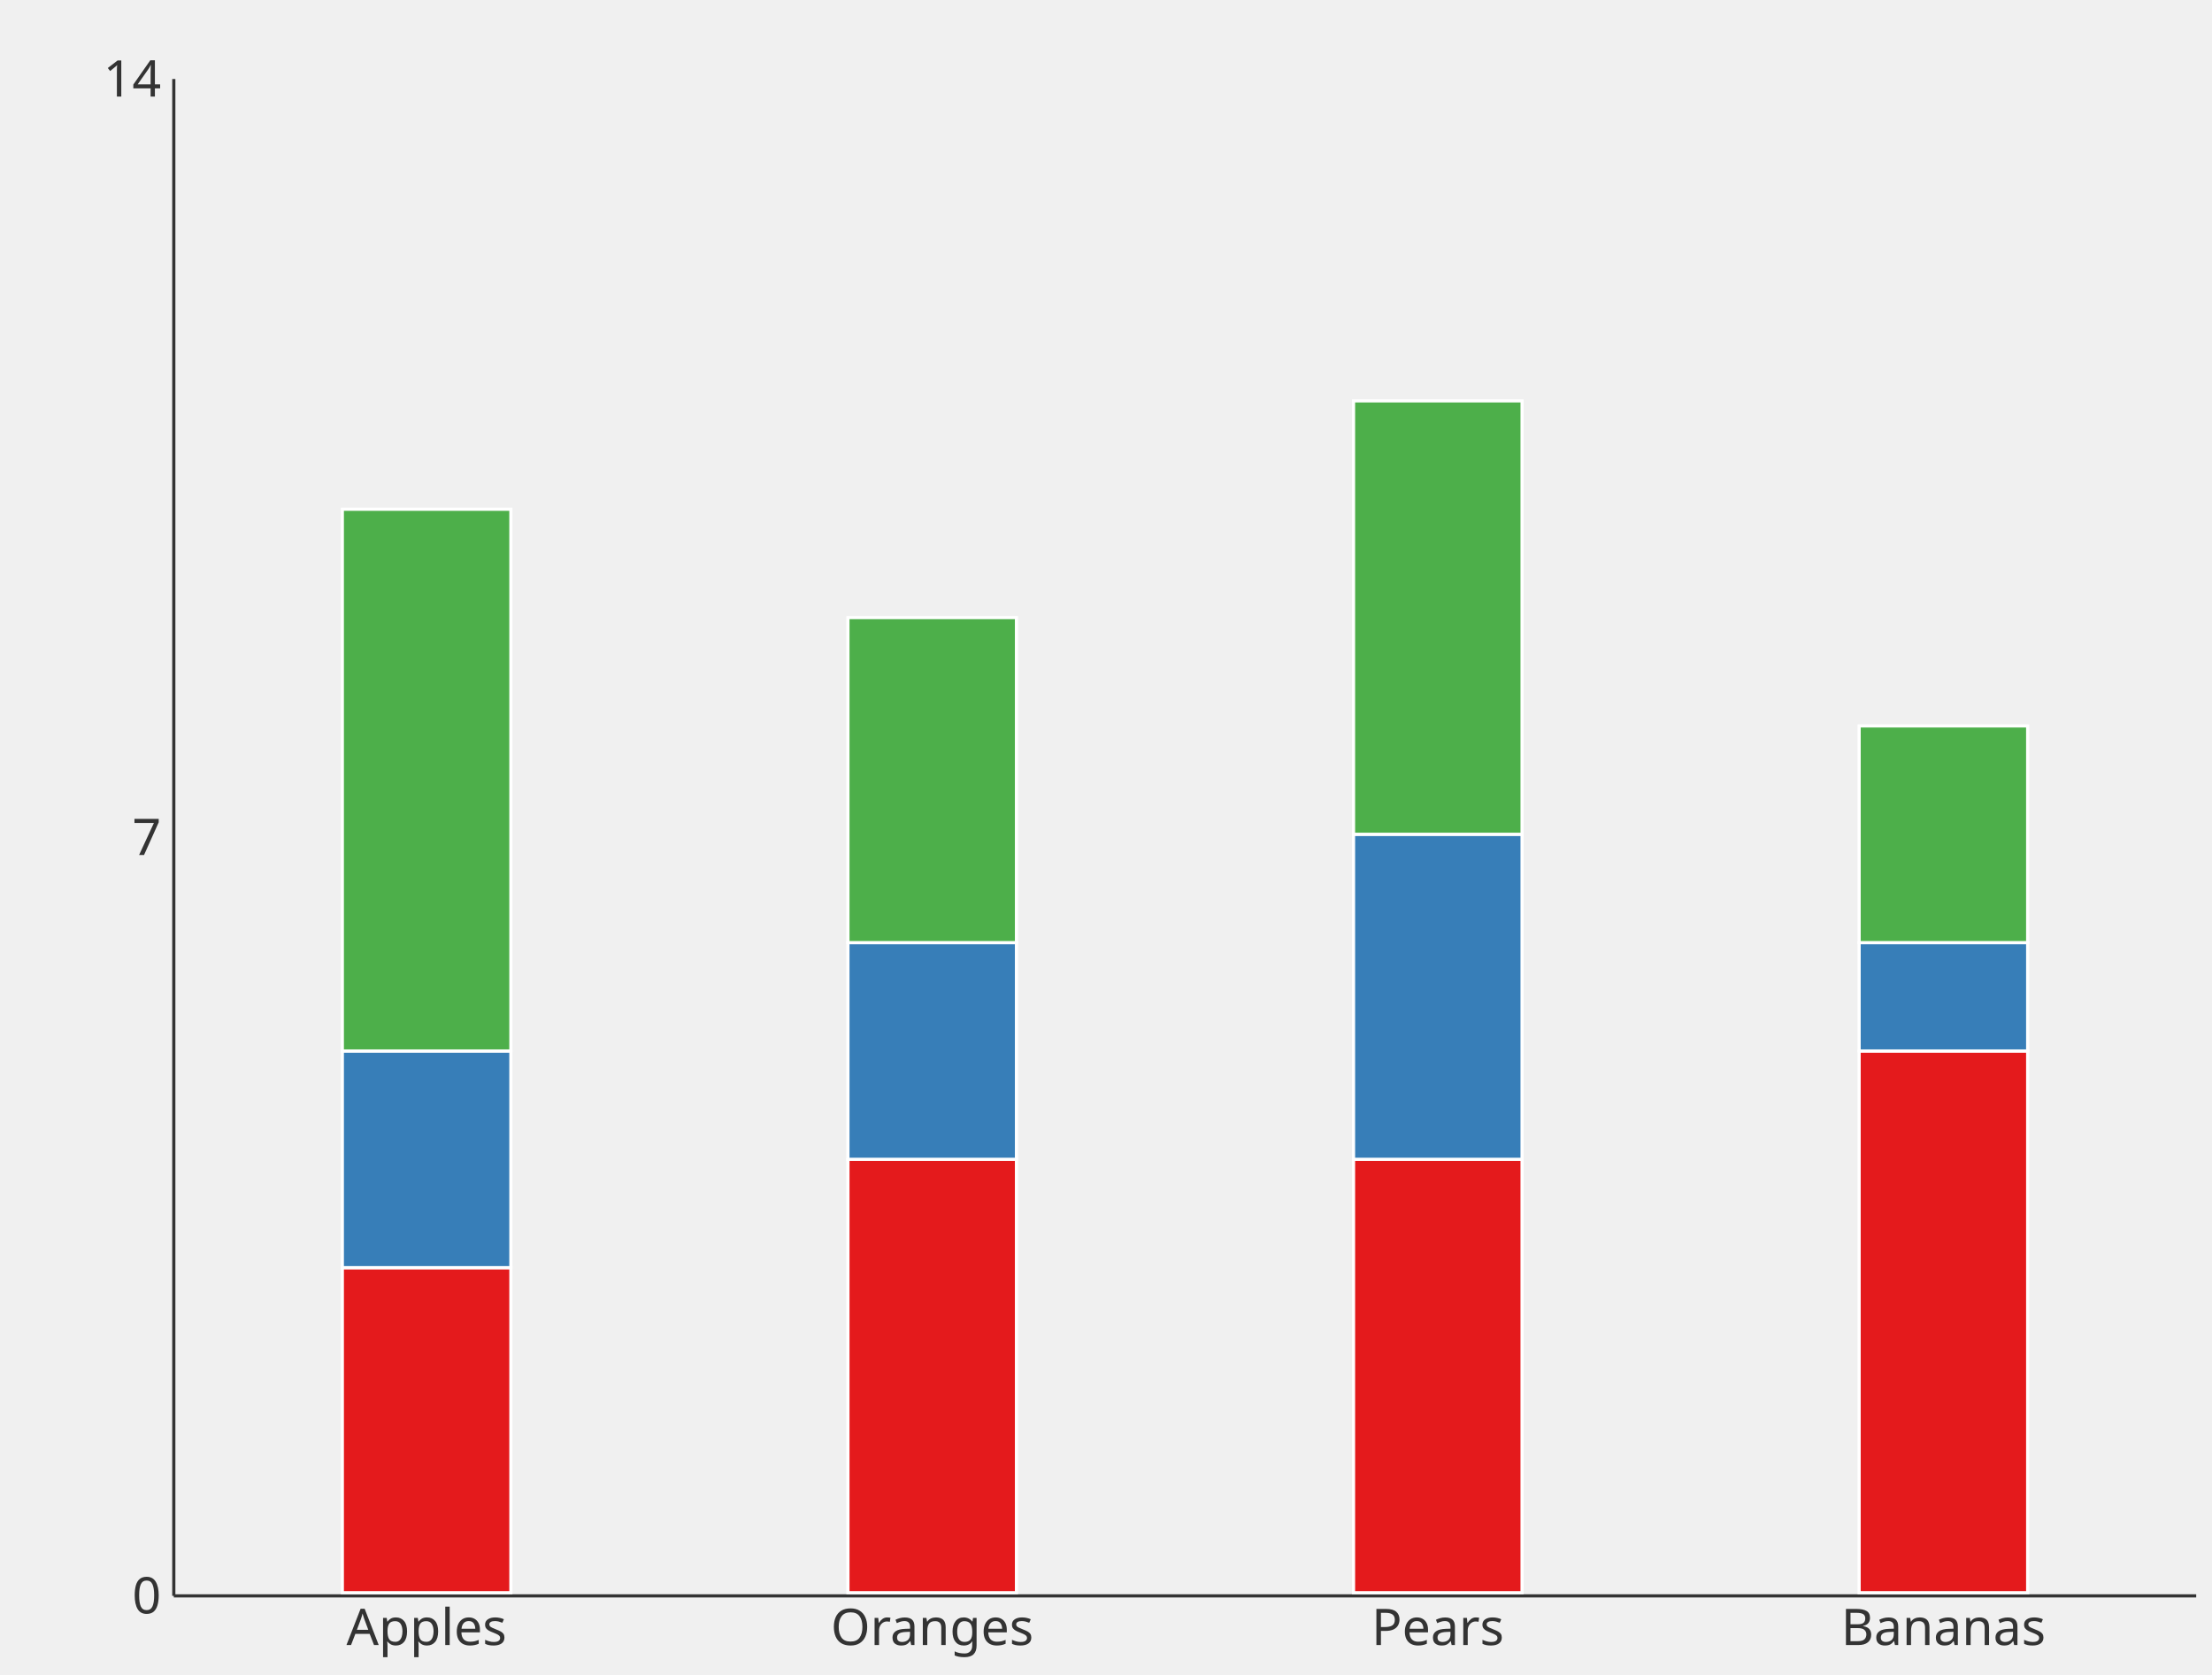
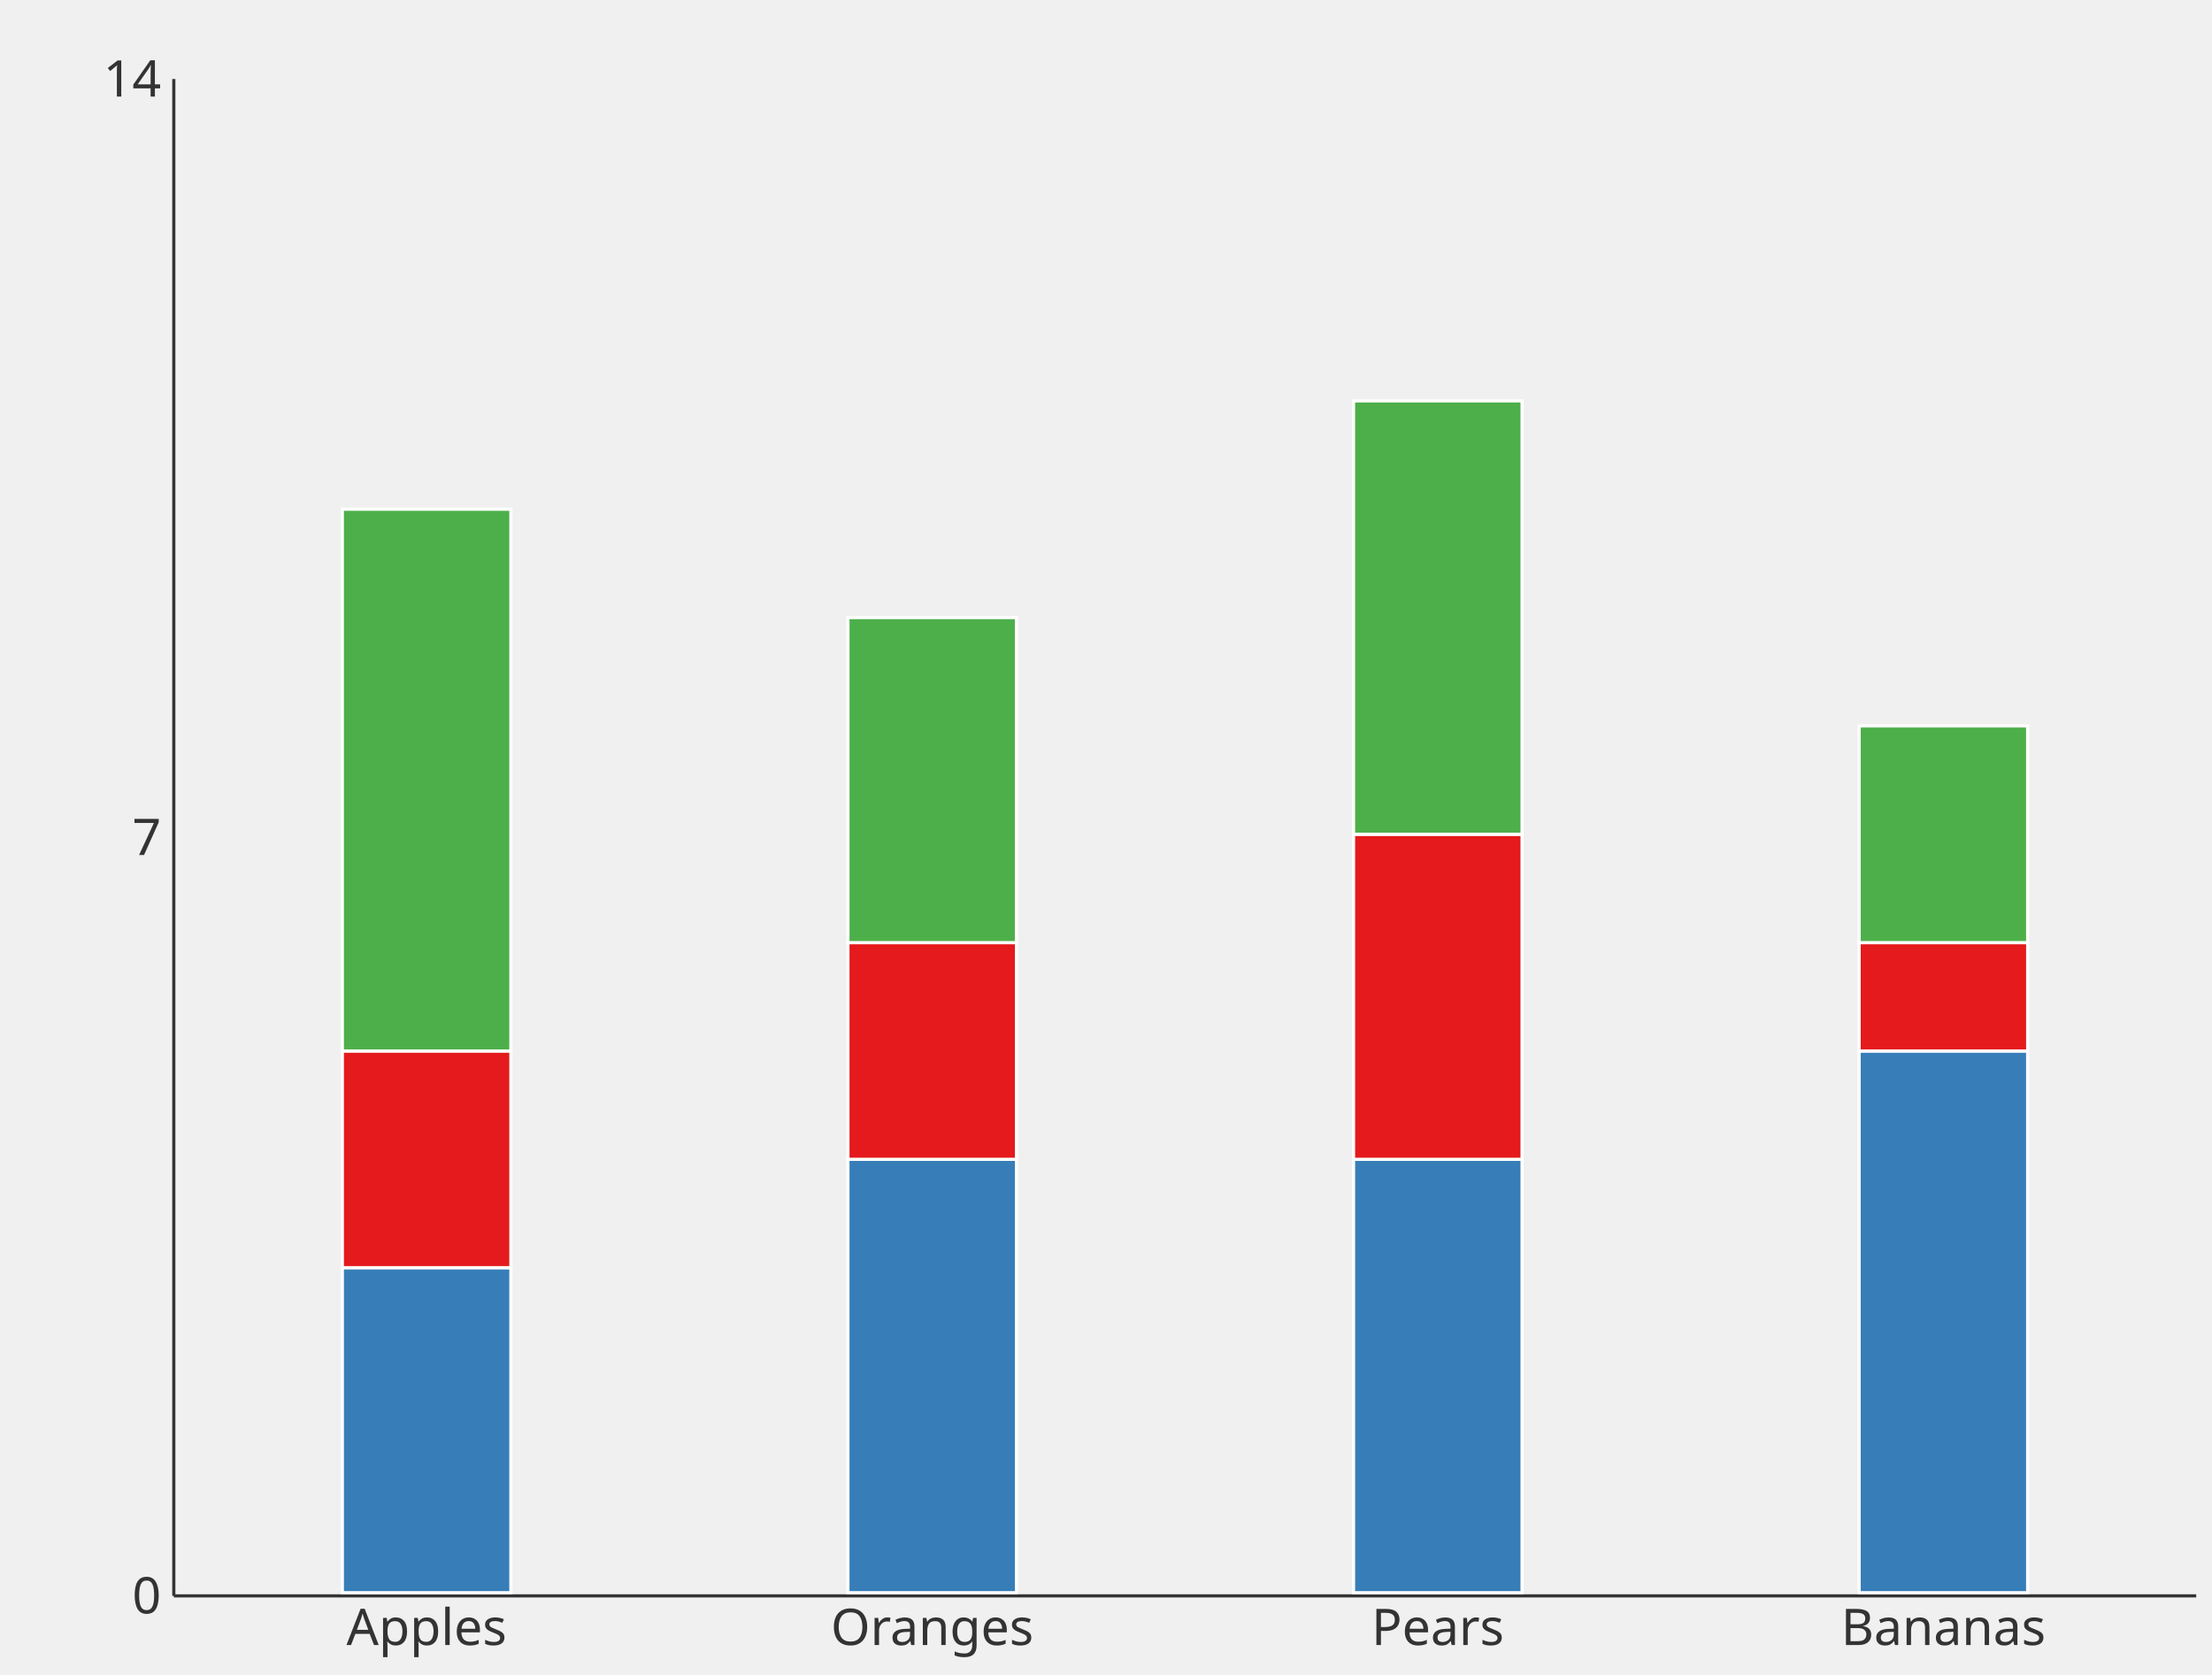
<svg xmlns="http://www.w3.org/2000/svg" font-family="sans-serif" font-size="16" viewBox="-55 -25 700 530">
  <style>
		@media (prefers-color-scheme: dark) {
			[fill="#333"] {fill: white}
			[stroke="#333"] {stroke: white}
		}
	</style>
  <g role="table">
    <line stroke="#333" x1="0" x2="0" y1="0" y2="480" />
    <line stroke="#333" x1="0" x2="640" y1="480" y2="480" />
    <g aria-hidden="true">
      <text dominant-baseline="middle" fill="#333" text-anchor="end" x="-4" y="480">0</text>
      <text dominant-baseline="middle" fill="#333" text-anchor="end" x="-4" y="240">7</text>
      <text dominant-baseline="middle" fill="#333" text-anchor="end" x="-4" y="0">14</text>
    </g>
    <g role="row">
      <text dominant-baseline="middle" fill="#333" role="columnheader" text-anchor="middle" x="80" y="490">Apples</text>
      <text dominant-baseline="middle" fill="#333" role="columnheader" text-anchor="middle" x="240" y="490">Oranges</text>
      <text dominant-baseline="middle" fill="#333" role="columnheader" text-anchor="middle" x="400" y="490">Pears</text>
      <text dominant-baseline="middle" fill="#333" role="columnheader" text-anchor="middle" x="560" y="490">Bananas</text>
    </g>
-     <g fill="#e41a1c" role="row" stroke="white">
+     <g fill="#377eb8" role="row" stroke="white">
      <rect height="102.857" role="cell" width="53.333" x="53.333" y="376.143">
				</rect>
      <rect height="137.143" role="cell" width="53.333" x="213.333" y="341.857">
				</rect>
      <rect height="137.143" role="cell" width="53.333" x="373.333" y="341.857">
				</rect>
      <rect height="171.429" role="cell" width="53.333" x="533.333" y="307.571">
				</rect>
    </g>
-     <g fill="#377eb8" role="row" stroke="white">
+     <g fill="#e41a1c" role="row" stroke="white">
      <rect height="68.571" role="cell" width="53.333" x="53.333" y="307.571">
				</rect>
      <rect height="68.571" role="cell" width="53.333" x="213.333" y="273.286">
				</rect>
      <rect height="102.857" role="cell" width="53.333" x="373.333" y="239">
				</rect>
      <rect height="34.286" role="cell" width="53.333" x="533.333" y="273.286">
				</rect>
    </g>
    <g fill="#4daf4a" role="row" stroke="white">
      <rect height="171.429" role="cell" width="53.333" x="53.333" y="136.143">
				</rect>
      <rect height="102.857" role="cell" width="53.333" x="213.333" y="170.429">
				</rect>
      <rect height="137.143" role="cell" width="53.333" x="373.333" y="101.857">
				</rect>
      <rect height="68.571" role="cell" width="53.333" x="533.333" y="204.714">
				</rect>
    </g>
  </g>
</svg>
